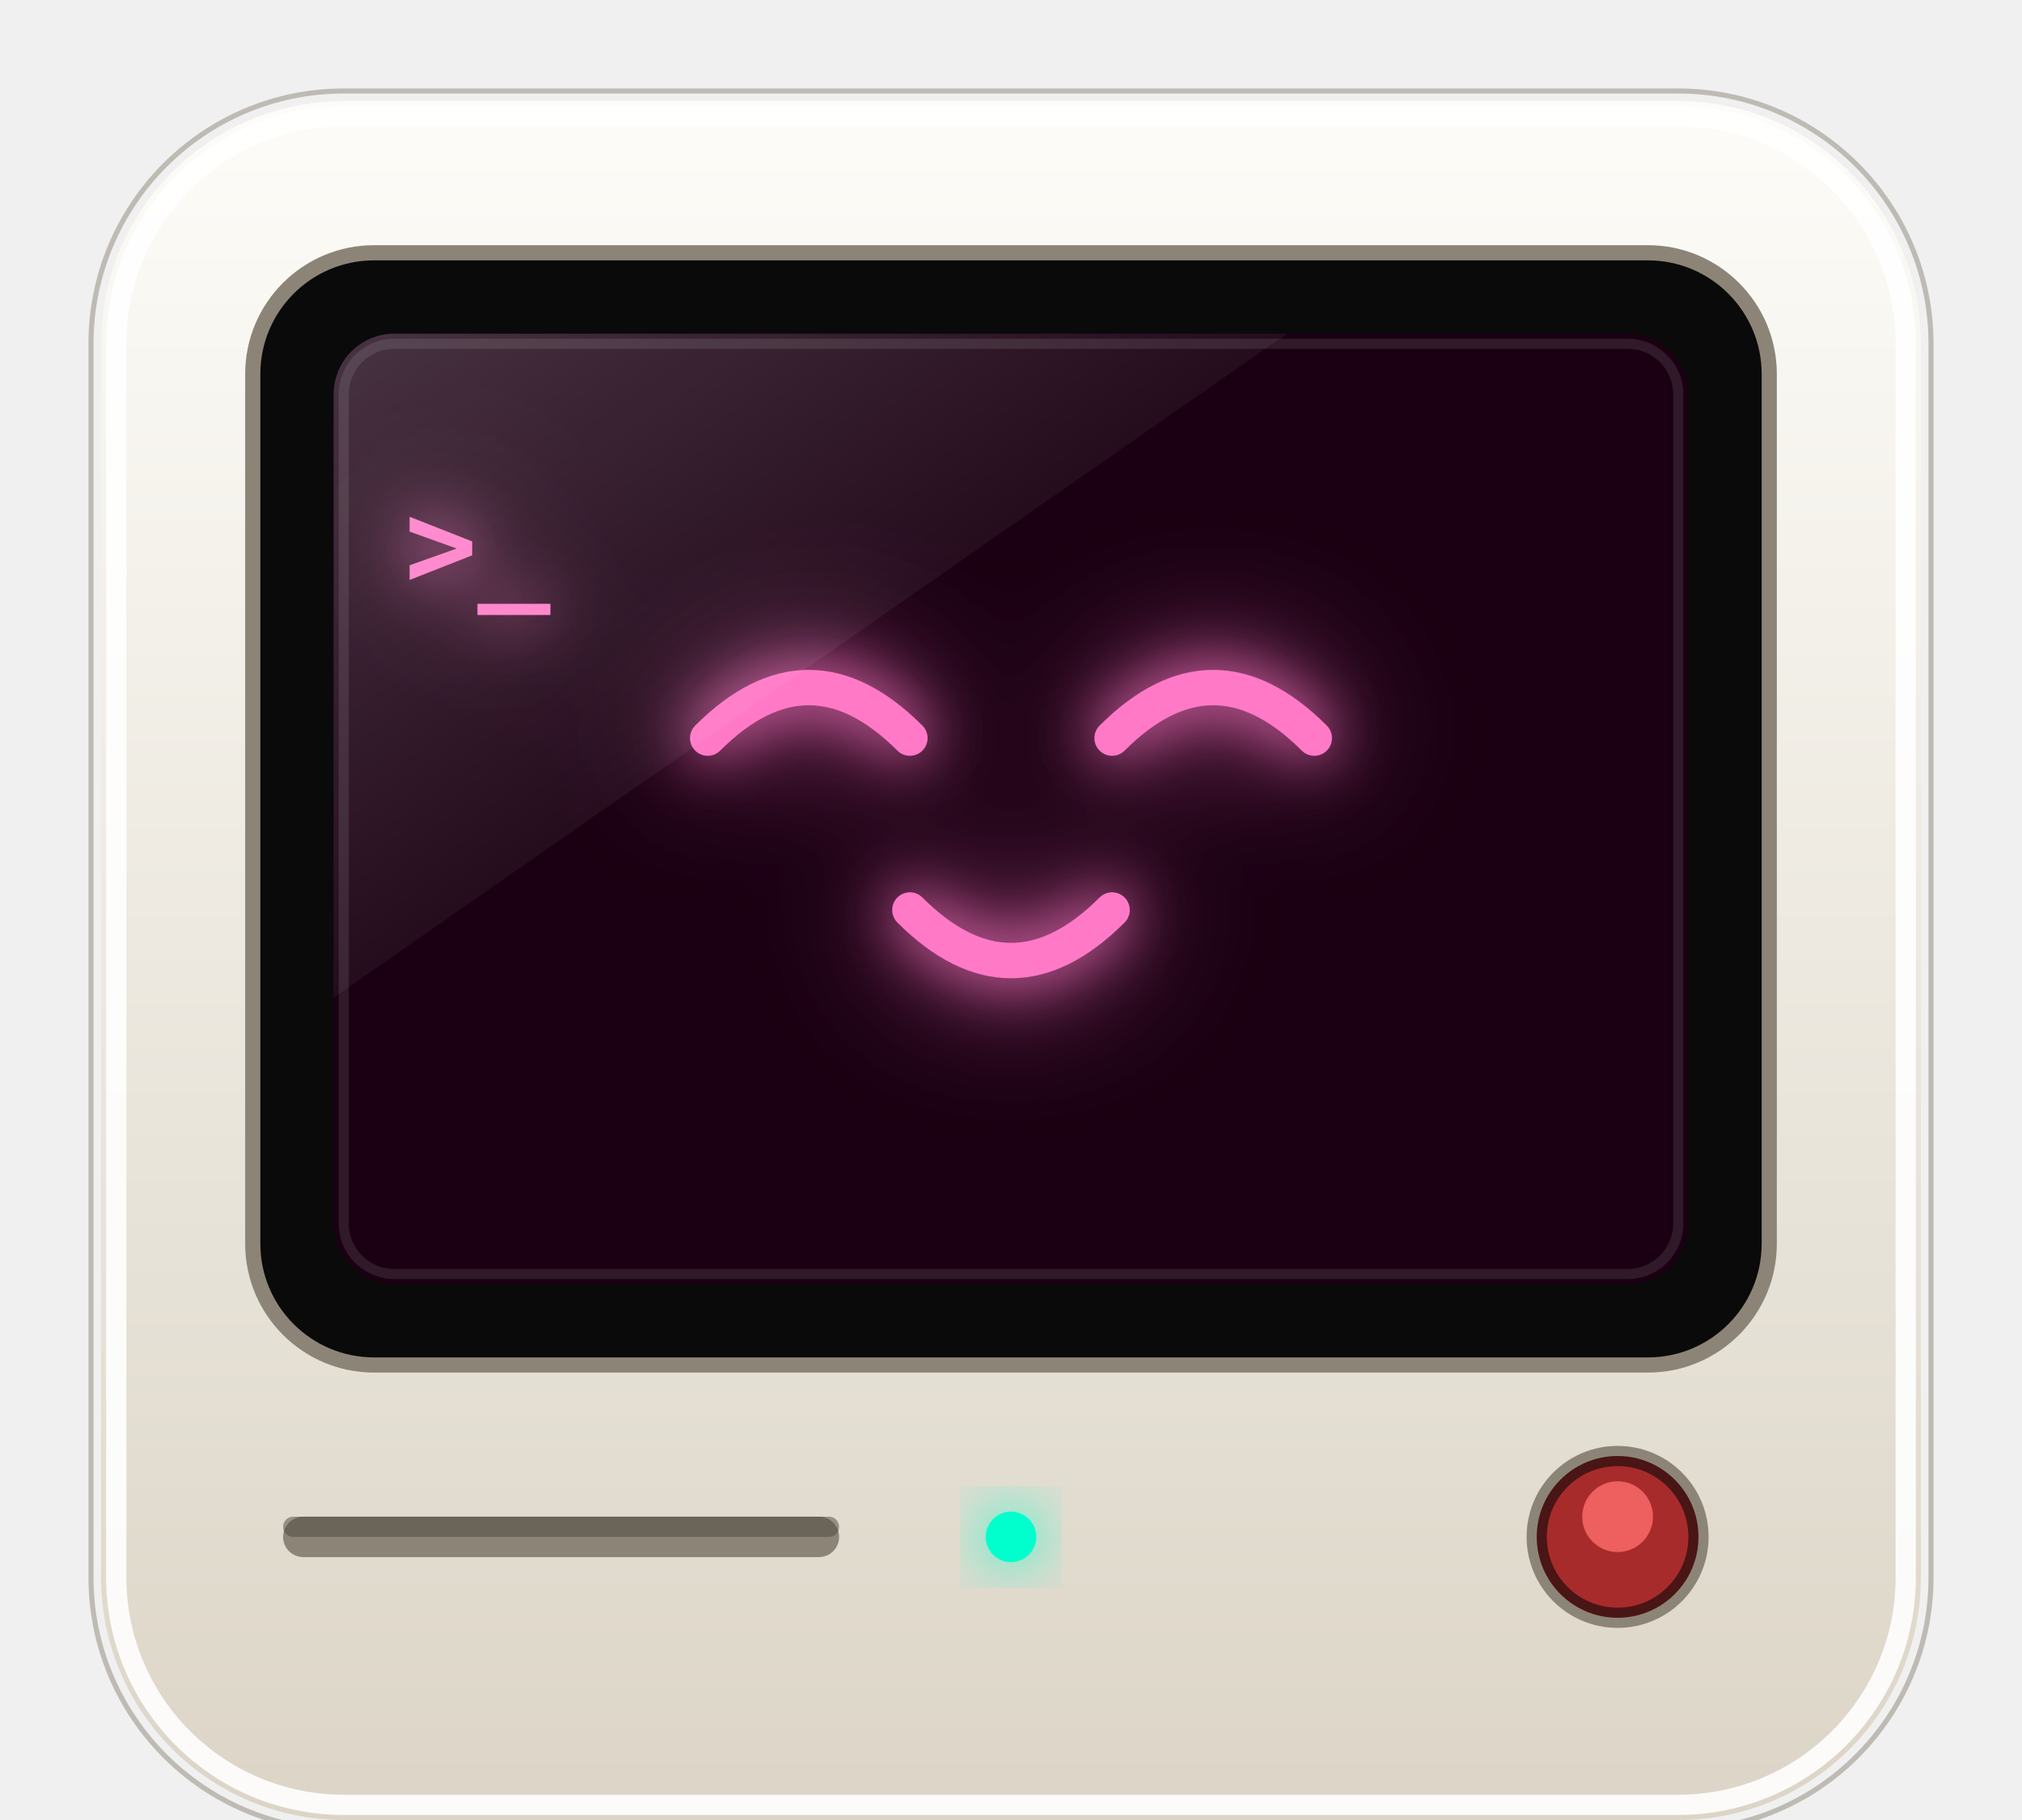
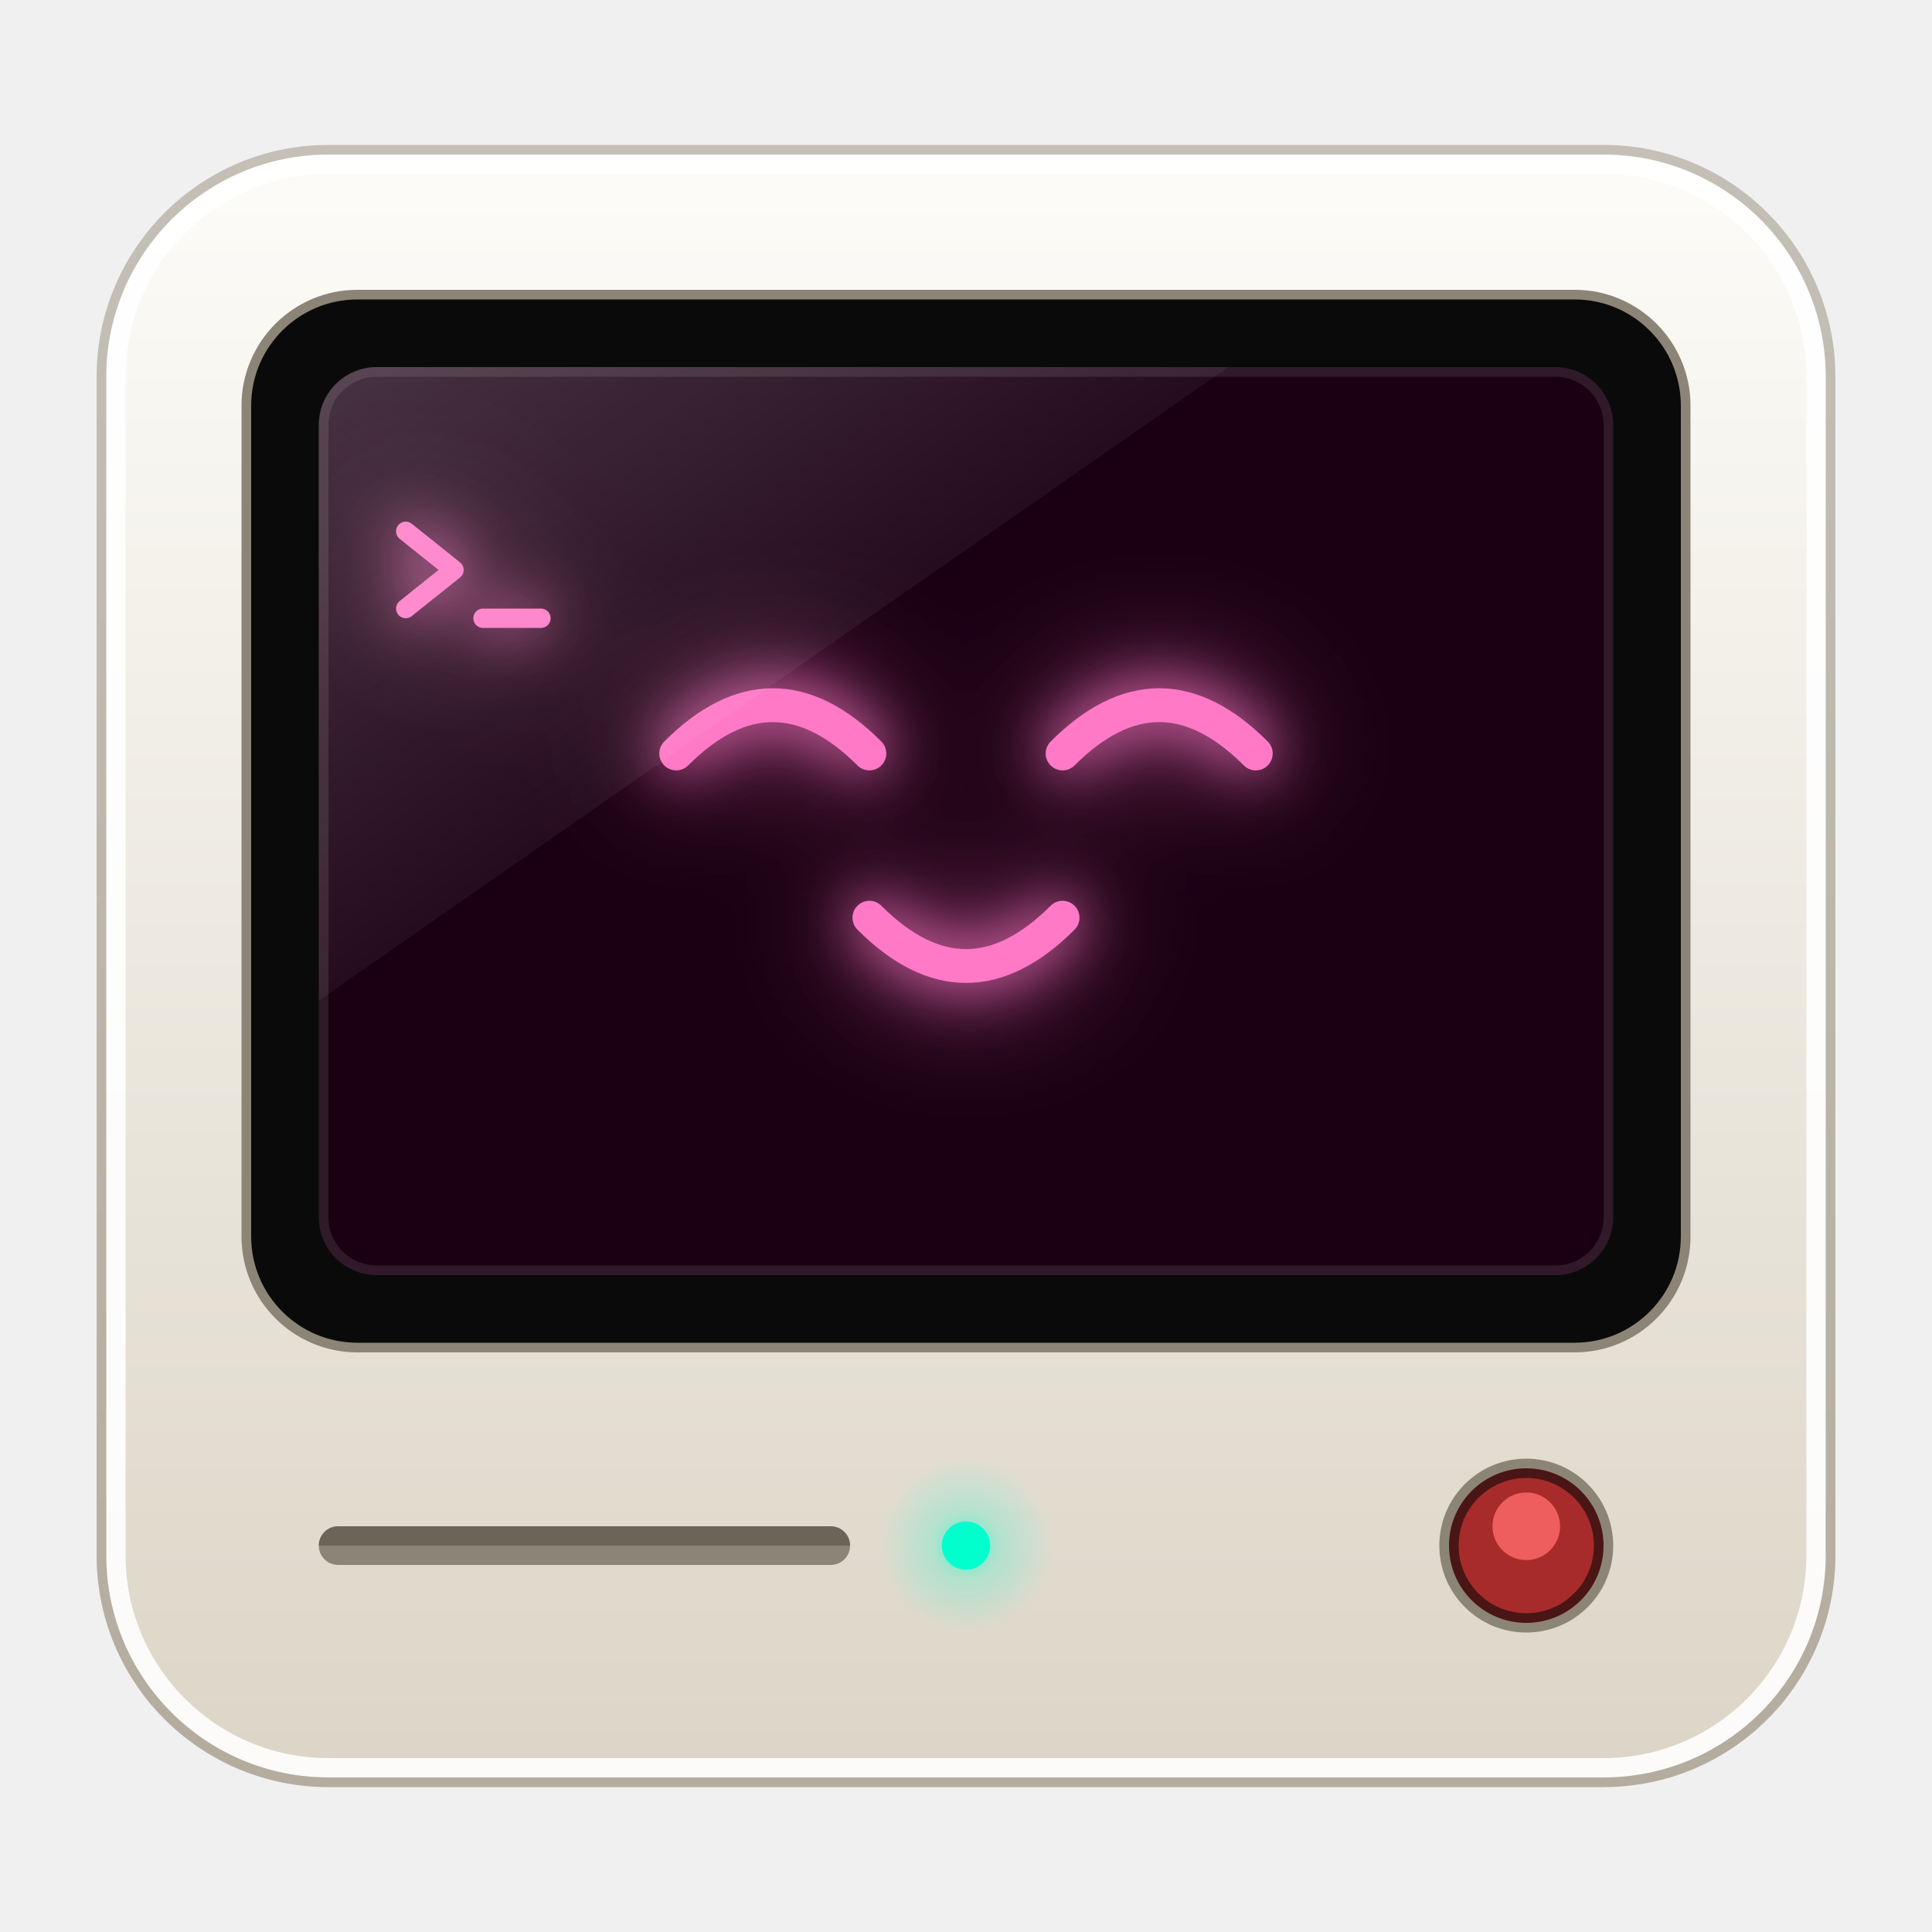
- <svg xmlns="http://www.w3.org/2000/svg" viewBox="20 20 200 180">
+ <svg xmlns="http://www.w3.org/2000/svg" viewBox="0 0 200 200">
  <defs>
-     <filter id="neon-glow" x="-50%" y="-50%" width="200%" height="200%">
-       <feGaussianBlur stdDeviation="3" result="blur1" />
-       <feGaussianBlur stdDeviation="6" result="blur2" />
+     <linearGradient id="lt-body" x1="0" y1="0" x2="0" y2="1">
+       <stop offset="0" stop-color="#FDFCF8" />
+       <stop offset="1" stop-color="#DCD5C7" />
+     </linearGradient>
+     <linearGradient id="lt-glare" x1="0" y1="0" x2="1" y2="1">
+       <stop offset="0" stop-color="#FFF" stop-opacity=".2" />
+       <stop offset=".35" stop-color="#FFF" stop-opacity=".05" />
+       <stop offset=".35" stop-color="#FFF" stop-opacity="0" />
+     </linearGradient>
+     <radialGradient id="lt-led">
+       <stop offset="0" stop-color="#00FFCC" stop-opacity=".6" />
+       <stop offset=".4" stop-color="#00FFCC" stop-opacity=".2" />
+       <stop offset="1" stop-color="#00FFCC" stop-opacity="0" />
+     </radialGradient>
+     <filter id="lt-glow" x="-50%" y="-50%" width="200%" height="200%">
+       <feGaussianBlur in="SourceGraphic" stdDeviation="3" result="near" />
+       <feGaussianBlur in="near" stdDeviation="6" result="far" />
      <feMerge>
-         <feMergeNode in="blur2" />
-         <feMergeNode in="blur1" />
+         <feMergeNode in="far" />
+         <feMergeNode in="near" />
        <feMergeNode in="SourceGraphic" />
      </feMerge>
    </filter>
-     <linearGradient id="body-front" x1="0" y1="0" x2="0" y2="1">
-       <stop offset="0%" stop-color="#FDFCF8" />
-       <stop offset="100%" stop-color="#DCD5C7" />
-     </linearGradient>
-     <linearGradient id="glass-glare" x1="0" y1="0" x2="1" y2="1">
-       <stop offset="0%" stop-color="#FFFFFF" stop-opacity="0.20" />
-       <stop offset="35%" stop-color="#FFFFFF" stop-opacity="0.05" />
-       <stop offset="35.1%" stop-color="#FFFFFF" stop-opacity="0" />
-       <stop offset="100%" stop-color="#FFFFFF" stop-opacity="0" />
-     </linearGradient>
-     <clipPath id="screen-clip">
-       <rect width="134" height="94" rx="6" />
+     <clipPath id="lt-screen">
+       <rect x="33" y="38" width="134" height="94" rx="6" />
    </clipPath>
  </defs>
-   <rect x="30" y="30" width="180" height="170" rx="24" fill="url(#body-front)" />
-   <rect x="31.5" y="31.5" width="177" height="167" rx="22.5" fill="none" stroke="#FFFFFF" stroke-width="2" opacity="0.9" />
-   <rect x="29" y="29" width="182" height="172" rx="25" fill="none" stroke="#8C8577" stroke-width="0.5" opacity="0.5" />
-   <rect x="45" y="45" width="150" height="110" rx="12" fill="#0A0A0A" stroke="#8C8577" stroke-width="1.5" />
-   <g transform="translate(53, 53)">
-     <rect width="134" height="94" rx="6" fill="#1A0012" />
-     <g clip-path="url(#screen-clip)">
-       <g filter="url(#neon-glow)" stroke="#FF79C6" stroke-width="3.5" fill="none" stroke-linecap="round" transform="translate(2, 5)">
-         <path d="M 35 35 Q 45 25 55 35" />
-         <path d="M 75 35 Q 85 25 95 35" />
-         <path d="M 55 52 Q 65 62 75 52" />
-         <text x="5" y="20" font-family="monospace" font-size="12" fill="#FF79C6" stroke="none" font-weight="bold">&gt;_</text>
-       </g>
-       <rect width="134" height="94" rx="6" fill="url(#glass-glare)" pointer-events="none" />
+   <rect x="10" y="15" width="180" height="170" rx="24" fill="url(#lt-body)" />
+   <rect x="12" y="17" width="176" height="166" rx="22" fill="none" stroke="#FFF" stroke-opacity=".9" stroke-width="2" />
+   <rect x="10.5" y="15.5" width="179" height="169" rx="23.5" fill="none" stroke="#8C8577" stroke-opacity=".5" />
+   <rect x="25" y="30" width="150" height="110" rx="12" fill="#8C8577" />
+   <rect x="26" y="31" width="148" height="108" rx="11" fill="#0A0A0A" />
+   <g clip-path="url(#lt-screen)">
+     <rect x="33" y="38" width="134" height="94" fill="#1A0012" />
+     <g fill="none" stroke="#FF79C6" stroke-linecap="round" stroke-linejoin="round" filter="url(#lt-glow)">
+       <path d="M42 55l5 4-5 4m8 1h6" stroke-width="2" />
+       <path d="M70 78q10-10 20 0m20 0q10-10 20 0M90 95q10 10 20 0" stroke-width="3.5" />
    </g>
-     <rect width="132" height="92" x="1" y="1" rx="5" fill="none" stroke="#FFFFFF" stroke-width="1" opacity="0.1" pointer-events="none" />
+     <rect x="33" y="38" width="134" height="94" fill="url(#lt-glare)" />
  </g>
-   <rect x="48" y="170" width="55" height="4" rx="2" fill="#8C8577" />
-   <rect x="48" y="170" width="55" height="2" rx="1" fill="#4A443A" opacity="0.5" />
-   <circle cx="120" cy="172" r="2.5" fill="#00FFCC" filter="url(#neon-glow)" />
-   <circle cx="180" cy="172" r="9" fill="#8C8577" />
-   <circle cx="180" cy="172" r="7.5" fill="#A82B2B" stroke="#4A1515" stroke-width="1" />
-   <circle cx="180" cy="170" r="3.5" fill="#FF6B6B" opacity="0.8" />
+   <rect x="33.5" y="38.5" width="133" height="93" rx="5.5" fill="none" stroke="#FFF" stroke-opacity=".1" />
+   <rect x="33" y="158" width="55" height="4" rx="2" fill="#8C8577" />
+   <path d="M33 160a2 2 0 0 1 2-2h51a2 2 0 0 1 2 2z" fill="#4A443A" fill-opacity=".5" />
+   <circle cx="100" cy="160" r="9" fill="url(#lt-led)" />
+   <circle cx="100" cy="160" r="2.5" fill="#00FFCC" />
+   <circle cx="158" cy="160" r="9" fill="#8C8577" />
+   <circle cx="158" cy="160" r="8" fill="#4A1515" />
+   <circle cx="158" cy="160" r="7" fill="#A82B2B" />
+   <circle cx="158" cy="158" r="3.5" fill="#FF6B6B" fill-opacity=".8" />
</svg>
